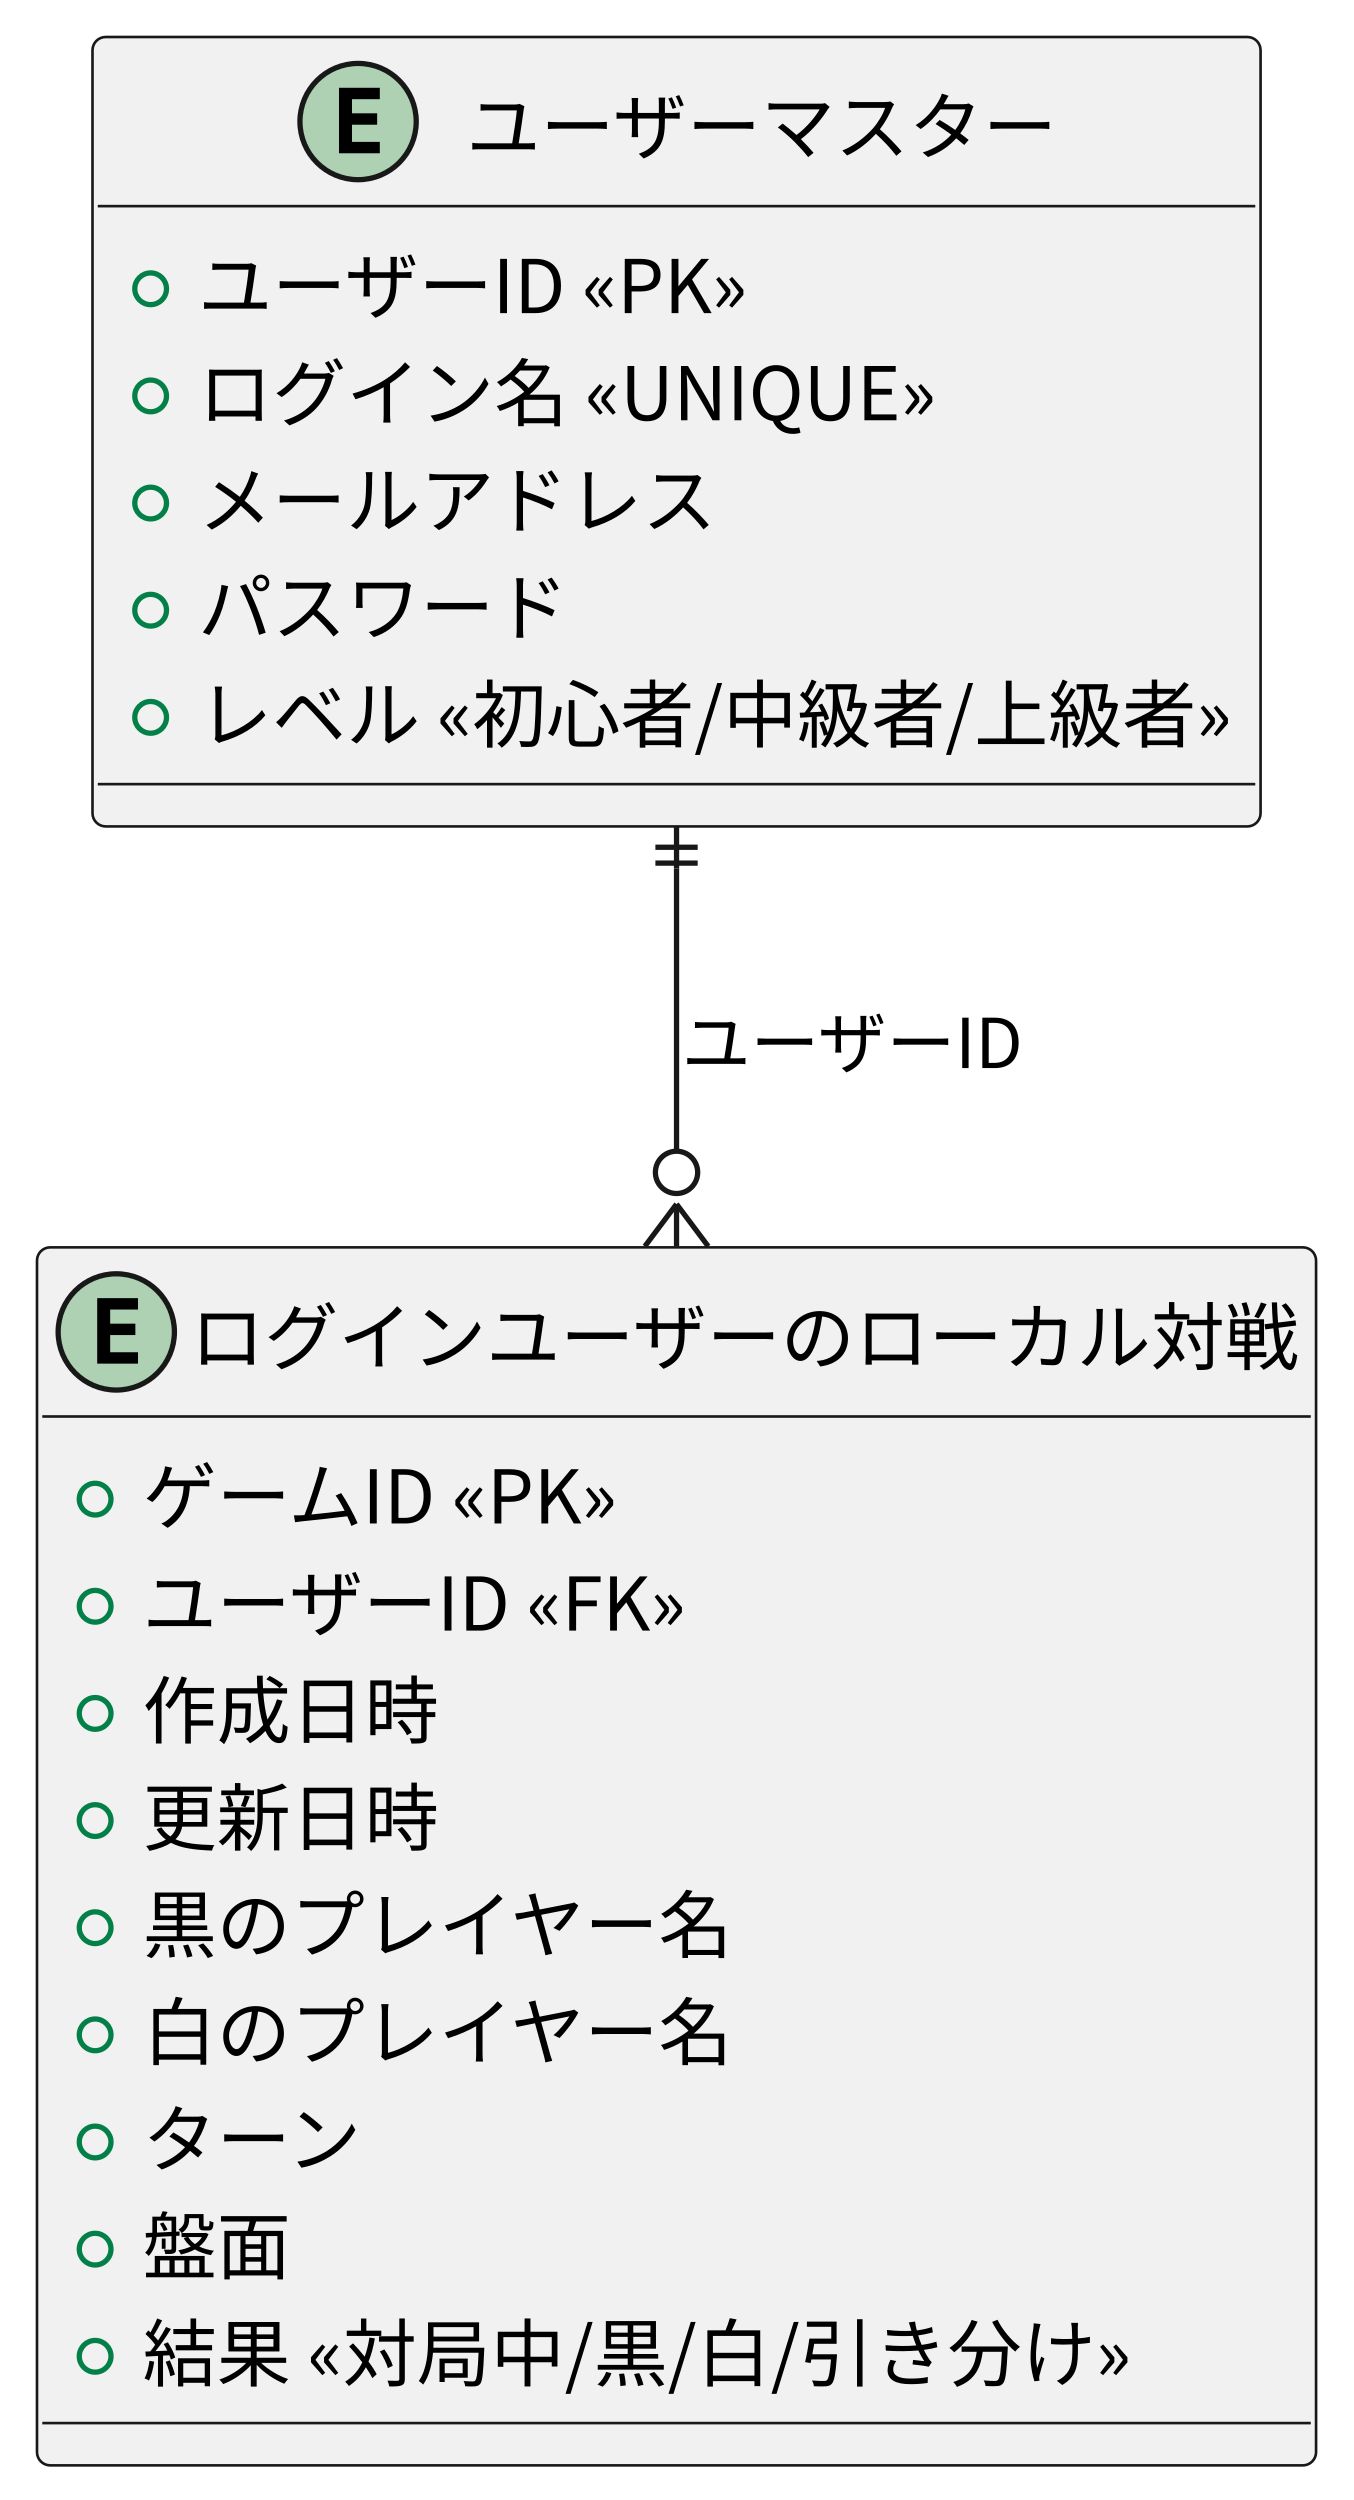
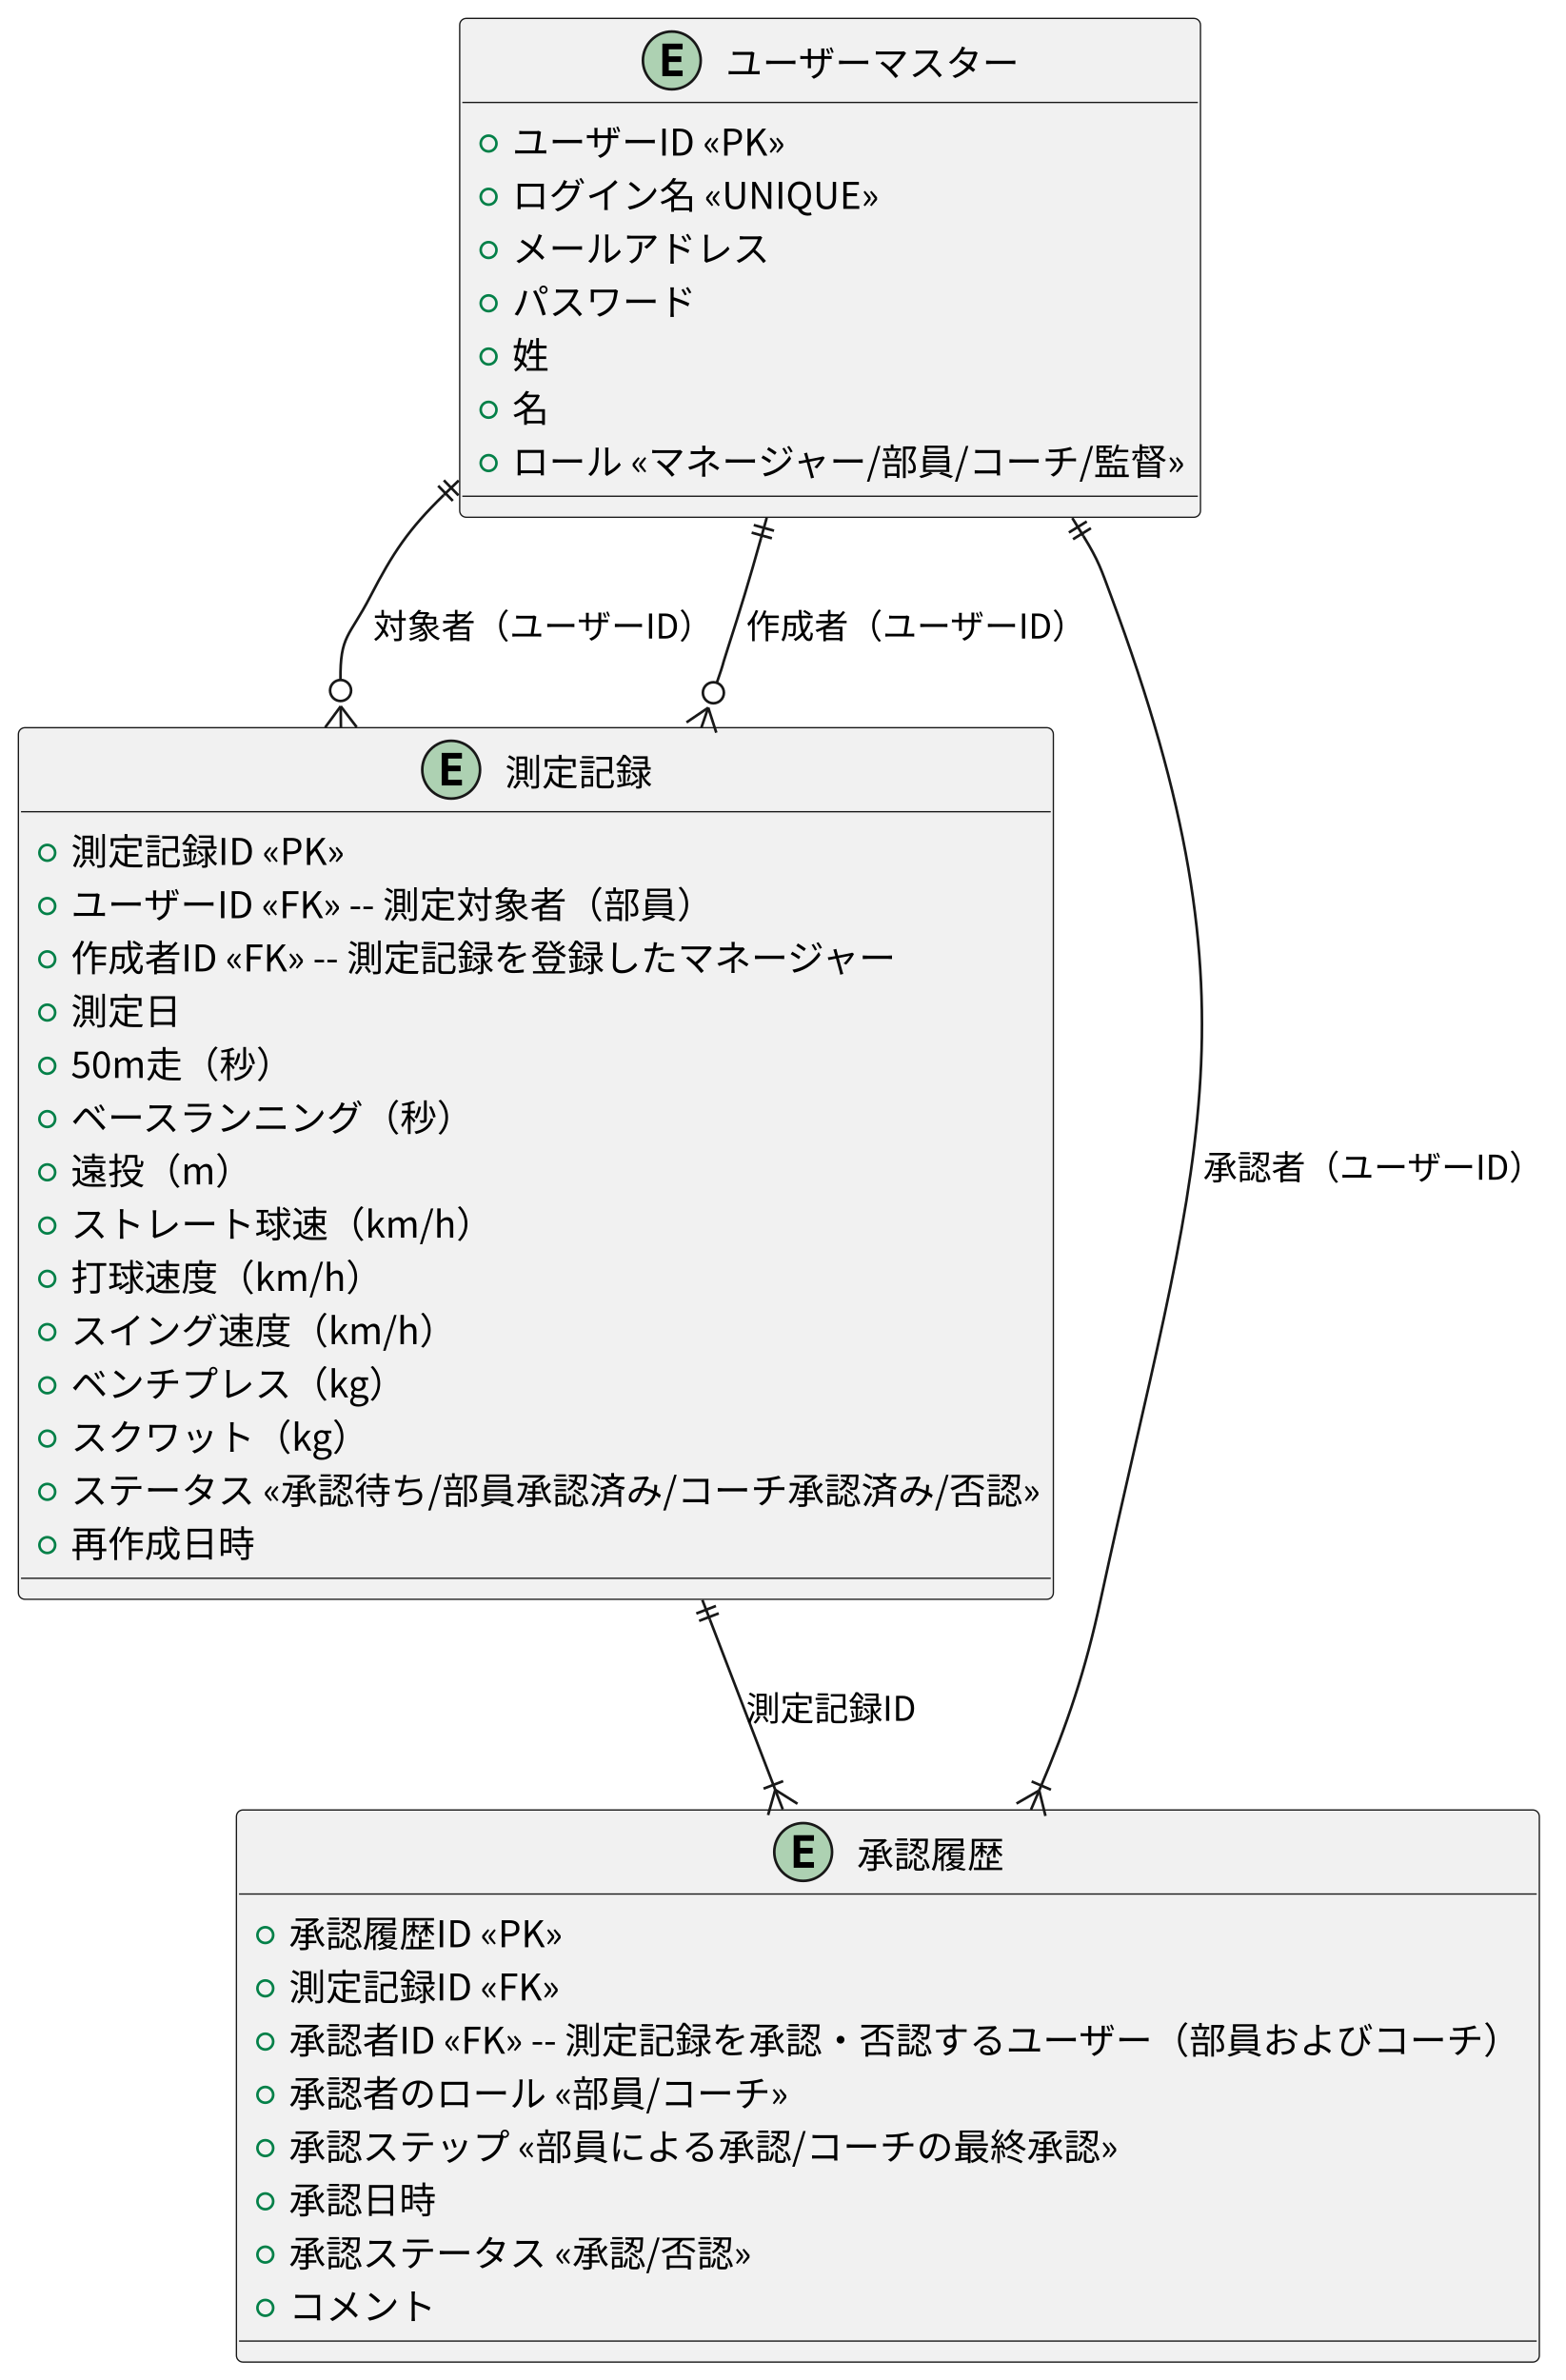
- <svg xmlns="http://www.w3.org/2000/svg" contentStyleType="text/css" height="473px" preserveAspectRatio="none" style="width:256px;height:473px;background:#FFFFFF;" version="1.1" viewBox="0 0 256 473" width="256px" zoomAndPan="magnify">
+ <svg xmlns="http://www.w3.org/2000/svg" contentStyleType="text/css" height="906px" preserveAspectRatio="none" style="width:596px;height:906px;background:#FFFFFF;" version="1.1" viewBox="0 0 596 906" width="596px" zoomAndPan="magnify">
  <defs />
  <g>
    <g id="elem_User">
-       <rect codeLine="2" fill="#F1F1F1" height="149.36" id="User" rx="2.5" ry="2.5" style="stroke:#181818;stroke-width:0.5;" width="221" x="17.5" y="7" />
-       <ellipse cx="67.75" cy="23" fill="#ADD1B2" rx="11" ry="11" style="stroke:#181818;stroke-width:1.0;" />
-       <path d="M71.859,29 L64.141,29 L64.141,16.609 L71.859,16.609 L71.859,18.766 L66.594,18.766 L66.594,21.438 L71.359,21.438 L71.359,23.594 L66.594,23.594 L66.594,26.844 L71.859,26.844 L71.859,29 Z " fill="#000000" />
-       <text fill="#000000" font-family="Noto Sans CJK JP" font-size="14" lengthAdjust="spacing" textLength="112" x="88.25" y="29.104">ユーザーマスター</text>
-       <line style="stroke:#181818;stroke-width:0.5;" x1="18.5" x2="237.5" y1="39" y2="39" />
-       <ellipse cx="28.5" cy="54.636" fill="none" rx="3" ry="3" style="stroke:#038048;stroke-width:1.0;" />
-       <text fill="#000000" font-family="Noto Sans CJK JP" font-size="14" lengthAdjust="spacing" textLength="105" x="37.5" y="59.24">ユーザーID «PK»</text>
-       <ellipse cx="28.5" cy="74.908" fill="none" rx="3" ry="3" style="stroke:#038048;stroke-width:1.0;" />
-       <text fill="#000000" font-family="Noto Sans CJK JP" font-size="14" lengthAdjust="spacing" textLength="139" x="37.5" y="79.512">ログイン名 «UNIQUE»</text>
-       <ellipse cx="28.5" cy="95.18" fill="none" rx="3" ry="3" style="stroke:#038048;stroke-width:1.0;" />
-       <text fill="#000000" font-family="Noto Sans CJK JP" font-size="14" lengthAdjust="spacing" textLength="98" x="37.5" y="99.784">メールアドレス</text>
-       <ellipse cx="28.5" cy="115.452" fill="none" rx="3" ry="3" style="stroke:#038048;stroke-width:1.0;" />
-       <text fill="#000000" font-family="Noto Sans CJK JP" font-size="14" lengthAdjust="spacing" textLength="70" x="37.5" y="120.056">パスワード</text>
-       <ellipse cx="28.5" cy="135.724" fill="none" rx="3" ry="3" style="stroke:#038048;stroke-width:1.0;" />
-       <text fill="#000000" font-family="Noto Sans CJK JP" font-size="14" lengthAdjust="spacing" textLength="195" x="37.5" y="140.328">レベル «初心者/中級者/上級者»</text>
-       <line style="stroke:#181818;stroke-width:0.5;" x1="18.5" x2="237.5" y1="148.36" y2="148.36" />
+       <rect codeLine="2" fill="#F1F1F1" height="189.903" id="User" rx="2.5" ry="2.5" style="stroke:#181818;stroke-width:0.5;" width="282" x="175" y="7" />
+       <ellipse cx="255.75" cy="23" fill="#ADD1B2" rx="11" ry="11" style="stroke:#181818;stroke-width:1.0;" />
+       <path d="M259.859,29 L252.141,29 L252.141,16.609 L259.859,16.609 L259.859,18.766 L254.594,18.766 L254.594,21.438 L259.359,21.438 L259.359,23.594 L254.594,23.594 L254.594,26.844 L259.859,26.844 L259.859,29 Z " fill="#000000" />
+       <text fill="#000000" font-family="Noto Sans CJK JP" font-size="14" lengthAdjust="spacing" textLength="112" x="276.25" y="29.104">ユーザーマスター</text>
+       <line style="stroke:#181818;stroke-width:0.5;" x1="176" x2="456" y1="39" y2="39" />
+       <ellipse cx="186" cy="54.636" fill="none" rx="3" ry="3" style="stroke:#038048;stroke-width:1.0;" />
+       <text fill="#000000" font-family="Noto Sans CJK JP" font-size="14" lengthAdjust="spacing" textLength="105" x="195" y="59.24">ユーザーID «PK»</text>
+       <ellipse cx="186" cy="74.908" fill="none" rx="3" ry="3" style="stroke:#038048;stroke-width:1.0;" />
+       <text fill="#000000" font-family="Noto Sans CJK JP" font-size="14" lengthAdjust="spacing" textLength="139" x="195" y="79.512">ログイン名 «UNIQUE»</text>
+       <ellipse cx="186" cy="95.18" fill="none" rx="3" ry="3" style="stroke:#038048;stroke-width:1.0;" />
+       <text fill="#000000" font-family="Noto Sans CJK JP" font-size="14" lengthAdjust="spacing" textLength="98" x="195" y="99.784">メールアドレス</text>
+       <ellipse cx="186" cy="115.452" fill="none" rx="3" ry="3" style="stroke:#038048;stroke-width:1.0;" />
+       <text fill="#000000" font-family="Noto Sans CJK JP" font-size="14" lengthAdjust="spacing" textLength="70" x="195" y="120.056">パスワード</text>
+       <ellipse cx="186" cy="135.724" fill="none" rx="3" ry="3" style="stroke:#038048;stroke-width:1.0;" />
+       <text fill="#000000" font-family="Noto Sans CJK JP" font-size="14" lengthAdjust="spacing" textLength="14" x="195" y="140.328">姓</text>
+       <ellipse cx="186" cy="155.995" fill="none" rx="3" ry="3" style="stroke:#038048;stroke-width:1.0;" />
+       <text fill="#000000" font-family="Noto Sans CJK JP" font-size="14" lengthAdjust="spacing" textLength="14" x="195" y="160.6">名</text>
+       <ellipse cx="186" cy="176.267" fill="none" rx="3" ry="3" style="stroke:#038048;stroke-width:1.0;" />
+       <text fill="#000000" font-family="Noto Sans CJK JP" font-size="14" lengthAdjust="spacing" textLength="256" x="195" y="180.871">ロール «マネージャー/部員/コーチ/監督»</text>
+       <line style="stroke:#181818;stroke-width:0.5;" x1="176" x2="456" y1="188.903" y2="188.903" />
    </g>
-     <g id="elem_AuthenticatedLocalGame">
-       <rect codeLine="10" fill="#F1F1F1" height="230.447" id="AuthenticatedLocalGame" rx="2.5" ry="2.5" style="stroke:#181818;stroke-width:0.5;" width="242" x="7" y="236" />
-       <ellipse cx="22" cy="252" fill="#ADD1B2" rx="11" ry="11" style="stroke:#181818;stroke-width:1.0;" />
-       <path d="M26.109,258 L18.391,258 L18.391,245.609 L26.109,245.609 L26.109,247.766 L20.844,247.766 L20.844,250.438 L25.609,250.438 L25.609,252.594 L20.844,252.594 L20.844,255.844 L26.109,255.844 L26.109,258 Z " fill="#000000" />
-       <text fill="#000000" font-family="Noto Sans CJK JP" font-size="14" lengthAdjust="spacing" textLength="210" x="36" y="258.104">ログインユーザーのローカル対戦</text>
-       <line style="stroke:#181818;stroke-width:0.5;" x1="8" x2="248" y1="268" y2="268" />
-       <ellipse cx="18" cy="283.636" fill="none" rx="3" ry="3" style="stroke:#038048;stroke-width:1.0;" />
-       <text fill="#000000" font-family="Noto Sans CJK JP" font-size="14" lengthAdjust="spacing" textLength="91" x="27" y="288.24">ゲームID «PK»</text>
-       <ellipse cx="18" cy="303.908" fill="none" rx="3" ry="3" style="stroke:#038048;stroke-width:1.0;" />
-       <text fill="#000000" font-family="Noto Sans CJK JP" font-size="14" lengthAdjust="spacing" textLength="104" x="27" y="308.512">ユーザーID «FK»</text>
-       <ellipse cx="18" cy="324.18" fill="none" rx="3" ry="3" style="stroke:#038048;stroke-width:1.0;" />
-       <text fill="#000000" font-family="Noto Sans CJK JP" font-size="14" lengthAdjust="spacing" textLength="56" x="27" y="328.784">作成日時</text>
-       <ellipse cx="18" cy="344.452" fill="none" rx="3" ry="3" style="stroke:#038048;stroke-width:1.0;" />
-       <text fill="#000000" font-family="Noto Sans CJK JP" font-size="14" lengthAdjust="spacing" textLength="56" x="27" y="349.056">更新日時</text>
-       <ellipse cx="18" cy="364.724" fill="none" rx="3" ry="3" style="stroke:#038048;stroke-width:1.0;" />
-       <text fill="#000000" font-family="Noto Sans CJK JP" font-size="14" lengthAdjust="spacing" textLength="112" x="27" y="369.328">黒のプレイヤー名</text>
-       <ellipse cx="18" cy="384.995" fill="none" rx="3" ry="3" style="stroke:#038048;stroke-width:1.0;" />
-       <text fill="#000000" font-family="Noto Sans CJK JP" font-size="14" lengthAdjust="spacing" textLength="112" x="27" y="389.599">白のプレイヤー名</text>
-       <ellipse cx="18" cy="405.267" fill="none" rx="3" ry="3" style="stroke:#038048;stroke-width:1.0;" />
-       <text fill="#000000" font-family="Noto Sans CJK JP" font-size="14" lengthAdjust="spacing" textLength="42" x="27" y="409.871">ターン</text>
-       <ellipse cx="18" cy="425.539" fill="none" rx="3" ry="3" style="stroke:#038048;stroke-width:1.0;" />
-       <text fill="#000000" font-family="Noto Sans CJK JP" font-size="14" lengthAdjust="spacing" textLength="28" x="27" y="430.143">盤面</text>
-       <ellipse cx="18" cy="445.811" fill="none" rx="3" ry="3" style="stroke:#038048;stroke-width:1.0;" />
-       <text fill="#000000" font-family="Noto Sans CJK JP" font-size="14" lengthAdjust="spacing" textLength="186" x="27" y="450.415">結果 «対局中/黒/白/引き分け»</text>
-       <line style="stroke:#181818;stroke-width:0.5;" x1="8" x2="248" y1="458.447" y2="458.447" />
+     <g id="elem_Measurement">
+       <rect codeLine="12" fill="#F1F1F1" height="331.807" id="Measurement" rx="2.5" ry="2.5" style="stroke:#181818;stroke-width:0.5;" width="394" x="7" y="277" />
+       <ellipse cx="171.75" cy="293" fill="#ADD1B2" rx="11" ry="11" style="stroke:#181818;stroke-width:1.0;" />
+       <path d="M175.859,299 L168.141,299 L168.141,286.609 L175.859,286.609 L175.859,288.766 L170.594,288.766 L170.594,291.438 L175.359,291.438 L175.359,293.594 L170.594,293.594 L170.594,296.844 L175.859,296.844 L175.859,299 Z " fill="#000000" />
+       <text fill="#000000" font-family="Noto Sans CJK JP" font-size="14" lengthAdjust="spacing" textLength="56" x="192.25" y="299.104">測定記録</text>
+       <line style="stroke:#181818;stroke-width:0.5;" x1="8" x2="400" y1="309" y2="309" />
+       <ellipse cx="18" cy="324.636" fill="none" rx="3" ry="3" style="stroke:#038048;stroke-width:1.0;" />
+       <text fill="#000000" font-family="Noto Sans CJK JP" font-size="14" lengthAdjust="spacing" textLength="105" x="27" y="329.24">測定記録ID «PK»</text>
+       <ellipse cx="18" cy="344.908" fill="none" rx="3" ry="3" style="stroke:#038048;stroke-width:1.0;" />
+       <text fill="#000000" font-family="Noto Sans CJK JP" font-size="14" lengthAdjust="spacing" textLength="246" x="27" y="349.512">ユーザーID «FK» -- 測定対象者（部員）</text>
+       <ellipse cx="18" cy="365.18" fill="none" rx="3" ry="3" style="stroke:#038048;stroke-width:1.0;" />
+       <text fill="#000000" font-family="Noto Sans CJK JP" font-size="14" lengthAdjust="spacing" textLength="316" x="27" y="369.784">作成者ID «FK» -- 測定記録を登録したマネージャー</text>
+       <ellipse cx="18" cy="385.452" fill="none" rx="3" ry="3" style="stroke:#038048;stroke-width:1.0;" />
+       <text fill="#000000" font-family="Noto Sans CJK JP" font-size="14" lengthAdjust="spacing" textLength="42" x="27" y="390.056">測定日</text>
+       <ellipse cx="18" cy="405.724" fill="none" rx="3" ry="3" style="stroke:#038048;stroke-width:1.0;" />
+       <text fill="#000000" font-family="Noto Sans CJK JP" font-size="14" lengthAdjust="spacing" textLength="85" x="27" y="410.328">50m走（秒）</text>
+       <ellipse cx="18" cy="425.995" fill="none" rx="3" ry="3" style="stroke:#038048;stroke-width:1.0;" />
+       <text fill="#000000" font-family="Noto Sans CJK JP" font-size="14" lengthAdjust="spacing" textLength="154" x="27" y="430.599">ベースランニング（秒）</text>
+       <ellipse cx="18" cy="446.267" fill="none" rx="3" ry="3" style="stroke:#038048;stroke-width:1.0;" />
+       <text fill="#000000" font-family="Noto Sans CJK JP" font-size="14" lengthAdjust="spacing" textLength="69" x="27" y="450.871">遠投（m）</text>
+       <ellipse cx="18" cy="466.539" fill="none" rx="3" ry="3" style="stroke:#038048;stroke-width:1.0;" />
+       <text fill="#000000" font-family="Noto Sans CJK JP" font-size="14" lengthAdjust="spacing" textLength="161" x="27" y="471.143">ストレート球速（km/h）</text>
+       <ellipse cx="18" cy="486.811" fill="none" rx="3" ry="3" style="stroke:#038048;stroke-width:1.0;" />
+       <text fill="#000000" font-family="Noto Sans CJK JP" font-size="14" lengthAdjust="spacing" textLength="119" x="27" y="491.415">打球速度（km/h）</text>
+       <ellipse cx="18" cy="507.083" fill="none" rx="3" ry="3" style="stroke:#038048;stroke-width:1.0;" />
+       <text fill="#000000" font-family="Noto Sans CJK JP" font-size="14" lengthAdjust="spacing" textLength="147" x="27" y="511.687">スイング速度（km/h）</text>
+       <ellipse cx="18" cy="527.355" fill="none" rx="3" ry="3" style="stroke:#038048;stroke-width:1.0;" />
+       <text fill="#000000" font-family="Noto Sans CJK JP" font-size="14" lengthAdjust="spacing" textLength="128" x="27" y="531.959">ベンチプレス（kg）</text>
+       <ellipse cx="18" cy="547.627" fill="none" rx="3" ry="3" style="stroke:#038048;stroke-width:1.0;" />
+       <text fill="#000000" font-family="Noto Sans CJK JP" font-size="14" lengthAdjust="spacing" textLength="114" x="27" y="552.231">スクワット（kg）</text>
+       <ellipse cx="18" cy="567.899" fill="none" rx="3" ry="3" style="stroke:#038048;stroke-width:1.0;" />
+       <text fill="#000000" font-family="Noto Sans CJK JP" font-size="14" lengthAdjust="spacing" textLength="368" x="27" y="572.503">ステータス «承認待ち/部員承認済み/コーチ承認済み/否認»</text>
+       <ellipse cx="18" cy="588.171" fill="none" rx="3" ry="3" style="stroke:#038048;stroke-width:1.0;" />
+       <text fill="#000000" font-family="Noto Sans CJK JP" font-size="14" lengthAdjust="spacing" textLength="70" x="27" y="592.775">再作成日時</text>
+       <line style="stroke:#181818;stroke-width:0.5;" x1="8" x2="400" y1="600.807" y2="600.807" />
    </g>
-     <g id="link_User_AuthenticatedLocalGame">
-       <path codeLine="22" d="M128,164.3 C128,188.89 128,190.89 128,217.81 " fill="none" id="User-AuthenticatedLocalGame" style="stroke:#181818;stroke-width:1.0;" />
-       <line style="stroke:#181818;stroke-width:1.0;" x1="124" x2="132" y1="160.3" y2="160.3" />
-       <line style="stroke:#181818;stroke-width:1.0;" x1="124" x2="132" y1="163.3" y2="163.3" />
-       <line style="stroke:#181818;stroke-width:1.0;" x1="128" x2="128" y1="164.3" y2="156.3" />
-       <line style="stroke:#181818;stroke-width:1.0;" x1="128" x2="134" y1="227.81" y2="235.81" />
-       <line style="stroke:#181818;stroke-width:1.0;" x1="128" x2="122" y1="227.81" y2="235.81" />
-       <line style="stroke:#181818;stroke-width:1.0;" x1="128" x2="128" y1="227.81" y2="235.81" />
-       <ellipse cx="128" cy="221.81" fill="none" rx="4" ry="4" style="stroke:#181818;stroke-width:1.0;" />
-       <text fill="#000000" font-family="Noto Sans CJK JP" font-size="13" lengthAdjust="spacing" textLength="65" x="129" y="202.08">ユーザーID</text>
+     <g id="elem_MeasurementApproval">
+       <rect codeLine="29" fill="#F1F1F1" height="210.175" id="MeasurementApproval" rx="2.5" ry="2.5" style="stroke:#181818;stroke-width:0.5;" width="496" x="90" y="689" />
+       <ellipse cx="305.75" cy="705" fill="#ADD1B2" rx="11" ry="11" style="stroke:#181818;stroke-width:1.0;" />
+       <path d="M309.859,711 L302.141,711 L302.141,698.609 L309.859,698.609 L309.859,700.766 L304.594,700.766 L304.594,703.438 L309.359,703.438 L309.359,705.594 L304.594,705.594 L304.594,708.844 L309.859,708.844 L309.859,711 Z " fill="#000000" />
+       <text fill="#000000" font-family="Noto Sans CJK JP" font-size="14" lengthAdjust="spacing" textLength="56" x="326.25" y="711.104">承認履歴</text>
+       <line style="stroke:#181818;stroke-width:0.5;" x1="91" x2="585" y1="721" y2="721" />
+       <ellipse cx="101" cy="736.636" fill="none" rx="3" ry="3" style="stroke:#038048;stroke-width:1.0;" />
+       <text fill="#000000" font-family="Noto Sans CJK JP" font-size="14" lengthAdjust="spacing" textLength="105" x="110" y="741.24">承認履歴ID «PK»</text>
+       <ellipse cx="101" cy="756.908" fill="none" rx="3" ry="3" style="stroke:#038048;stroke-width:1.0;" />
+       <text fill="#000000" font-family="Noto Sans CJK JP" font-size="14" lengthAdjust="spacing" textLength="104" x="110" y="761.512">測定記録ID «FK»</text>
+       <ellipse cx="101" cy="777.18" fill="none" rx="3" ry="3" style="stroke:#038048;stroke-width:1.0;" />
+       <text fill="#000000" font-family="Noto Sans CJK JP" font-size="14" lengthAdjust="spacing" textLength="470" x="110" y="781.784">承認者ID «FK» -- 測定記録を承認・否認するユーザー（部員およびコーチ）</text>
+       <ellipse cx="101" cy="797.452" fill="none" rx="3" ry="3" style="stroke:#038048;stroke-width:1.0;" />
+       <text fill="#000000" font-family="Noto Sans CJK JP" font-size="14" lengthAdjust="spacing" textLength="190" x="110" y="802.056">承認者のロール «部員/コーチ»</text>
+       <ellipse cx="101" cy="817.724" fill="none" rx="3" ry="3" style="stroke:#038048;stroke-width:1.0;" />
+       <text fill="#000000" font-family="Noto Sans CJK JP" font-size="14" lengthAdjust="spacing" textLength="316" x="110" y="822.328">承認ステップ «部員による承認/コーチの最終承認»</text>
+       <ellipse cx="101" cy="837.995" fill="none" rx="3" ry="3" style="stroke:#038048;stroke-width:1.0;" />
+       <text fill="#000000" font-family="Noto Sans CJK JP" font-size="14" lengthAdjust="spacing" textLength="56" x="110" y="842.6">承認日時</text>
+       <ellipse cx="101" cy="858.267" fill="none" rx="3" ry="3" style="stroke:#038048;stroke-width:1.0;" />
+       <text fill="#000000" font-family="Noto Sans CJK JP" font-size="14" lengthAdjust="spacing" textLength="176" x="110" y="862.871">承認ステータス «承認/否認»</text>
+       <ellipse cx="101" cy="878.539" fill="none" rx="3" ry="3" style="stroke:#038048;stroke-width:1.0;" />
+       <text fill="#000000" font-family="Noto Sans CJK JP" font-size="14" lengthAdjust="spacing" textLength="56" x="110" y="883.143">コメント</text>
+       <line style="stroke:#181818;stroke-width:0.5;" x1="91" x2="585" y1="891.175" y2="891.175" />
+     </g>
+     <g id="link_User_Measurement">
+       <path codeLine="40" d="M168.88,188.493 C155.46,201.523 149.47,210.63 141,227 C132.87,242.72 129.453,241.651 129.613,258.851 " fill="none" id="User-Measurement" style="stroke:#181818;stroke-width:1.0;" />
+       <line style="stroke:#181818;stroke-width:1.0;" x1="168.964" x2="174.537" y1="182.837" y2="188.576" />
+       <line style="stroke:#181818;stroke-width:1.0;" x1="166.811" x2="172.384" y1="184.926" y2="190.666" />
+       <line style="stroke:#181818;stroke-width:1.0;" x1="168.88" x2="174.62" y1="188.493" y2="182.92" />
+       <line style="stroke:#181818;stroke-width:1.0;" x1="129.706" x2="135.78" y1="268.85" y2="276.794" />
+       <line style="stroke:#181818;stroke-width:1.0;" x1="129.706" x2="123.78" y1="268.85" y2="276.906" />
+       <line style="stroke:#181818;stroke-width:1.0;" x1="129.706" x2="129.78" y1="268.85" y2="276.85" />
+       <ellipse cx="129.65" cy="262.851" fill="none" rx="4" ry="4" style="stroke:#181818;stroke-width:1.0;" />
+       <text fill="#000000" font-family="Noto Sans CJK JP" font-size="13" lengthAdjust="spacing" textLength="130" x="142" y="243.08">対象者（ユーザーID）</text>
+     </g>
+     <g id="link_User_Measurement">
+       <path codeLine="41" d="M289.726,204.804 C285.055,221.504 282.16,230.97 277,247 C273.84,256.81 276.354,249.832 272.874,259.932 " fill="none" id="User-Measurement-1" style="stroke:#181818;stroke-width:1.0;" />
+       <line style="stroke:#181818;stroke-width:1.0;" x1="286.95" x2="294.655" y1="199.875" y2="202.03" />
+       <line style="stroke:#181818;stroke-width:1.0;" x1="286.143" x2="293.847" y1="202.764" y2="204.919" />
+       <line style="stroke:#181818;stroke-width:1.0;" x1="289.726" x2="291.88" y1="204.804" y2="197.1" />
+       <line style="stroke:#181818;stroke-width:1.0;" x1="269.616" x2="272.683" y1="269.386" y2="278.905" />
+       <line style="stroke:#181818;stroke-width:1.0;" x1="269.616" x2="261.337" y1="269.386" y2="274.995" />
+       <line style="stroke:#181818;stroke-width:1.0;" x1="269.616" x2="267.01" y1="269.386" y2="276.95" />
+       <ellipse cx="271.571" cy="263.714" fill="none" rx="4" ry="4" style="stroke:#181818;stroke-width:1.0;" />
+       <text fill="#000000" font-family="Noto Sans CJK JP" font-size="13" lengthAdjust="spacing" textLength="130" x="284" y="243.08">作成者（ユーザーID）</text>
+     </g>
+     <g id="link_Measurement_MeasurementApproval">
+       <path codeLine="43" d="M270.239,616.518 C280.669,643.668 285.472,656.192 295.122,681.322 " fill="none" id="Measurement-MeasurementApproval" style="stroke:#181818;stroke-width:1.0;" />
+       <line style="stroke:#181818;stroke-width:1.0;" x1="265.07" x2="272.538" y1="614.218" y2="611.35" />
+       <line style="stroke:#181818;stroke-width:1.0;" x1="266.146" x2="273.614" y1="617.019" y2="614.15" />
+       <line style="stroke:#181818;stroke-width:1.0;" x1="270.239" x2="267.37" y1="616.518" y2="609.05" />
+       <line style="stroke:#181818;stroke-width:1.0;" x1="295.122" x2="303.591" y1="681.322" y2="686.639" />
+       <line style="stroke:#181818;stroke-width:1.0;" x1="295.122" x2="292.389" y1="681.322" y2="690.941" />
+       <line style="stroke:#181818;stroke-width:1.0;" x1="295.122" x2="297.99" y1="681.322" y2="688.79" />
+       <line style="stroke:#181818;stroke-width:1.0;" x1="298.139" x2="290.671" y1="678.021" y2="680.889" />
+       <text fill="#000000" font-family="Noto Sans CJK JP" font-size="13" lengthAdjust="spacing" textLength="65" x="284" y="655.08">測定記録ID</text>
+     </g>
+     <g id="link_User_MeasurementApproval">
+       <path codeLine="44" d="M412.409,204.019 C418.3,213.569 419.18,216.74 423,227 C482.17,386.14 454.87,443.05 419,609 C413.21,635.78 406.504,656.084 395.614,681.564 " fill="none" id="User-MeasurementApproval" style="stroke:#181818;stroke-width:1.0;" />
+       <line style="stroke:#181818;stroke-width:1.0;" x1="406.905" x2="413.714" y1="202.714" y2="198.515" />
+       <line style="stroke:#181818;stroke-width:1.0;" x1="408.48" x2="415.289" y1="205.268" y2="201.068" />
+       <line style="stroke:#181818;stroke-width:1.0;" x1="412.409" x2="408.21" y1="204.019" y2="197.21" />
+       <line style="stroke:#181818;stroke-width:1.0;" x1="395.614" x2="397.987" y1="681.564" y2="691.278" />
+       <line style="stroke:#181818;stroke-width:1.0;" x1="395.614" x2="386.953" y1="681.564" y2="686.562" />
+       <line style="stroke:#181818;stroke-width:1.0;" x1="395.614" x2="392.47" y1="681.564" y2="688.92" />
+       <line style="stroke:#181818;stroke-width:1.0;" x1="400.078" x2="392.722" y1="681.297" y2="678.153" />
+       <text fill="#000000" font-family="Noto Sans CJK JP" font-size="13" lengthAdjust="spacing" textLength="130" x="458" y="449.08">承認者（ユーザーID）</text>
    </g>
  </g>
</svg>
